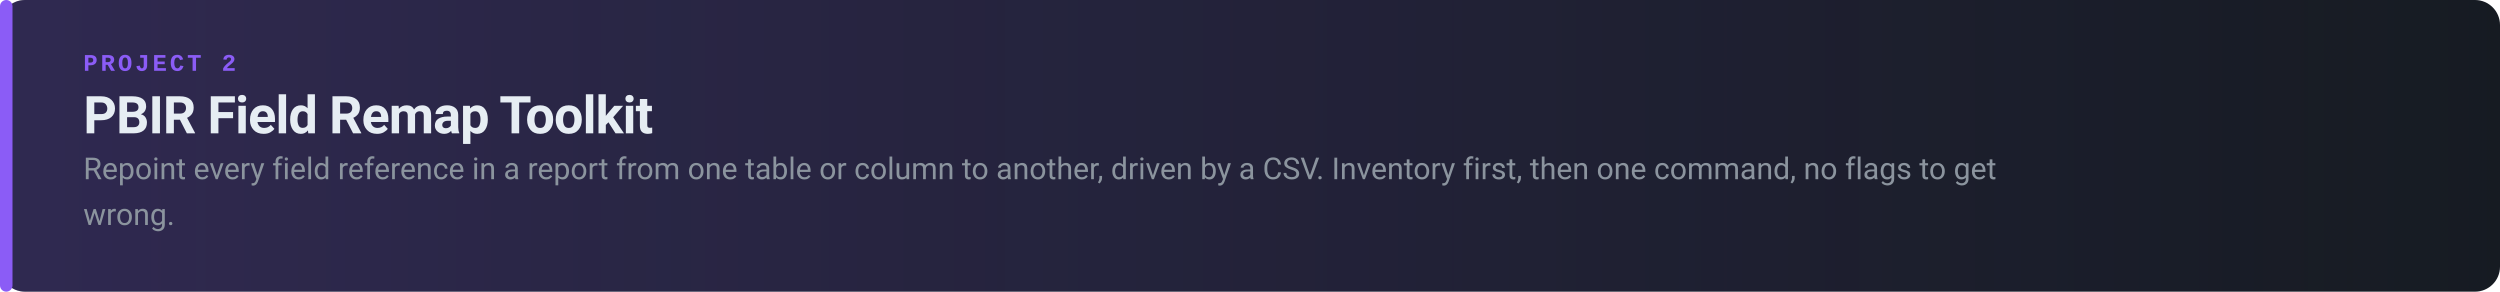
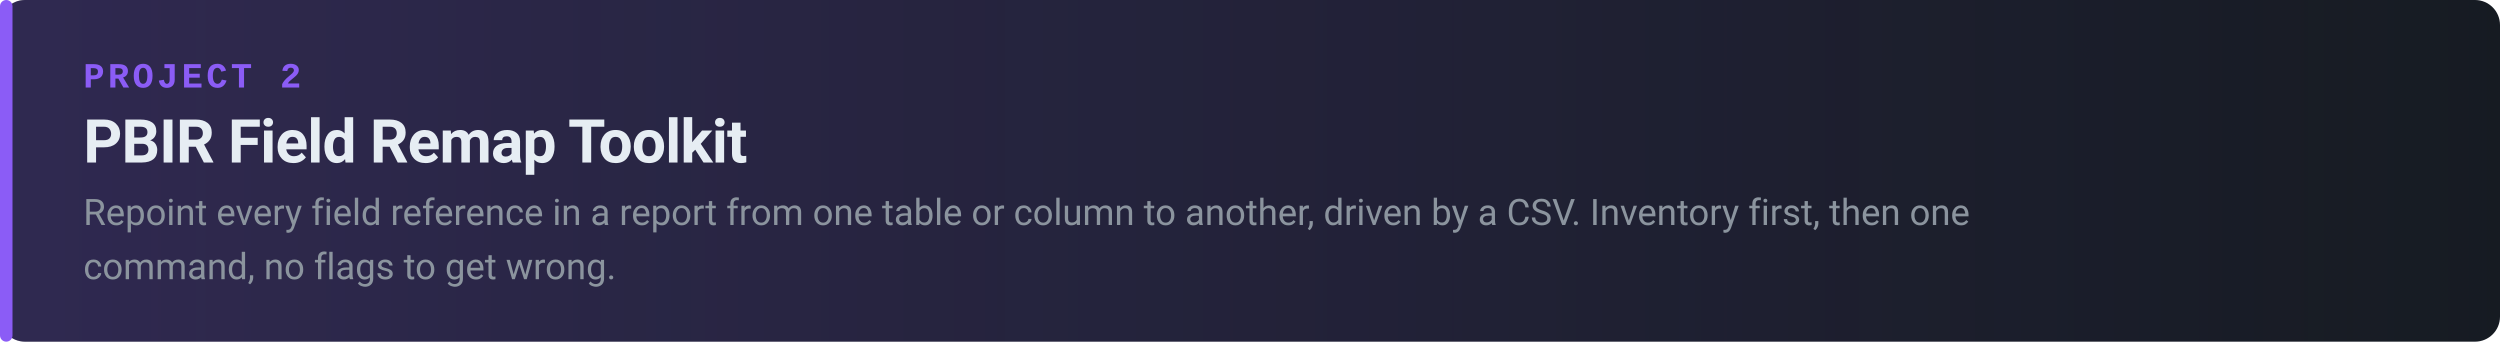
- <svg xmlns="http://www.w3.org/2000/svg" viewBox="0 0 1200 140" width="1200" height="140" role="img" aria-label="PBIR Field Remap Toolkit">
+ <svg xmlns="http://www.w3.org/2000/svg" viewBox="0 0 1200 164" width="1200" height="164" role="img" aria-label="PBIR Field Remap Toolkit">
  <style>
    .rise  { animation: rise .55s cubic-bezier(.2,.7,.3,1) both; }
    @keyframes rise { from { transform: translateY(9px) } to { transform: translateY(0) } }
    @media (prefers-reduced-motion: reduce) { * { animation: none !important } }</style>
  <defs>
    <linearGradient id="w" x1="0" y1="0" x2="1" y2="0">
      <stop offset="0%" stop-color="#8B5CF6" stop-opacity="0.22" />
      <stop offset="100%" stop-color="#8B5CF6" stop-opacity="0" />
    </linearGradient>
  </defs>
-   <rect width="1200" height="140" rx="12" fill="#161B22" />
-   <rect width="1200" height="140" rx="12" fill="url(#w)" />
-   <rect width="6" height="140" rx="3" fill="#8B5CF6" />
+   <rect width="1200" height="164" rx="12" fill="#161B22" />
+   <rect width="1200" height="164" rx="12" fill="url(#w)" />
+   <rect width="6" height="164" rx="3" fill="#8B5CF6" />
  <g class="rise">
-     <text x="40" y="34" font-family="ui-monospace,SFMono-Regular,'SF Mono',Consolas,'Liberation Mono',monospace" font-size="11.5" font-weight="600" letter-spacing="1.4" fill="#8B5CF6">PROJECT 2</text>
-     <text x="40" y="64" font-family="system-ui,-apple-system,'Segoe UI',Roboto,Helvetica,Arial,sans-serif" font-size="25" font-weight="700" fill="#E6EDF3" letter-spacing="-0.4">PBIR Field Remap Toolkit</text>
-     <text x="40" y="86" font-family="system-ui,-apple-system,'Segoe UI',Roboto,Helvetica,Arial,sans-serif" font-size="14.5" fill="#8B949E">Repoint every field reference in a report from one table or column to another, driven by a CSV. Inventory first, then one command, no flags to get</text>
-     <text x="40" y="108" font-family="system-ui,-apple-system,'Segoe UI',Roboto,Helvetica,Arial,sans-serif" font-size="14.5" fill="#8B949E">wrong.</text>
+     <text x="40" y="42" font-family="ui-monospace,SFMono-Regular,'SF Mono',Consolas,'Liberation Mono',monospace" font-size="17" font-weight="700" letter-spacing="1.6" fill="#8B5CF6">PROJECT 2</text>
+     <text x="40" y="78" font-family="system-ui,-apple-system,'Segoe UI',Roboto,Helvetica,Arial,sans-serif" font-size="29" font-weight="700" fill="#E6EDF3" letter-spacing="-0.4">PBIR Field Remap Toolkit</text>
+     <text x="40" y="108" font-family="system-ui,-apple-system,'Segoe UI',Roboto,Helvetica,Arial,sans-serif" font-size="17.5" fill="#8B949E">Repoint every field reference in a report from one table or column to another, driven by a CSV. Inventory first, then one</text>
+     <text x="40" y="134" font-family="system-ui,-apple-system,'Segoe UI',Roboto,Helvetica,Arial,sans-serif" font-size="17.5" fill="#8B949E">command, no flags to get wrong.</text>
  </g>
</svg>
